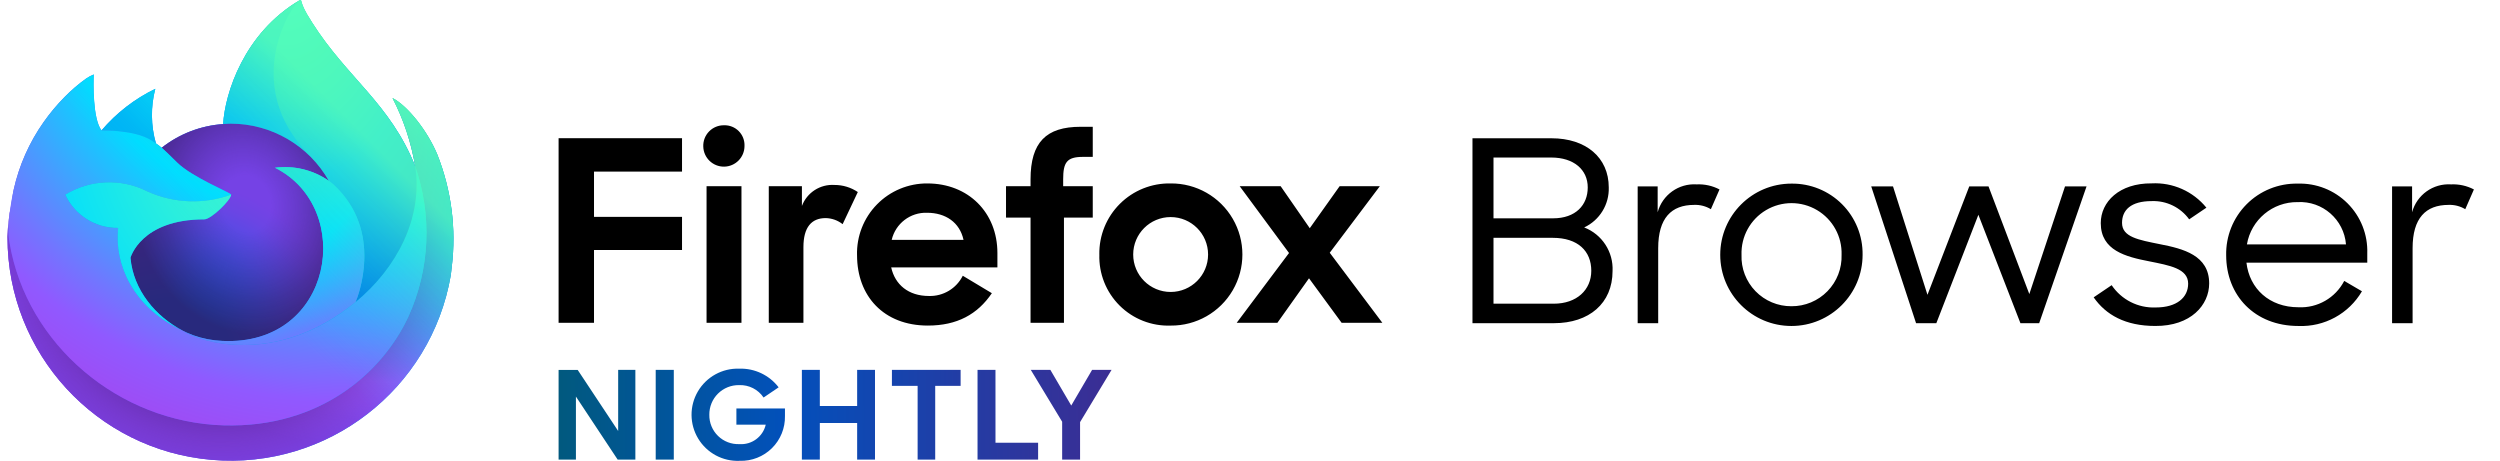
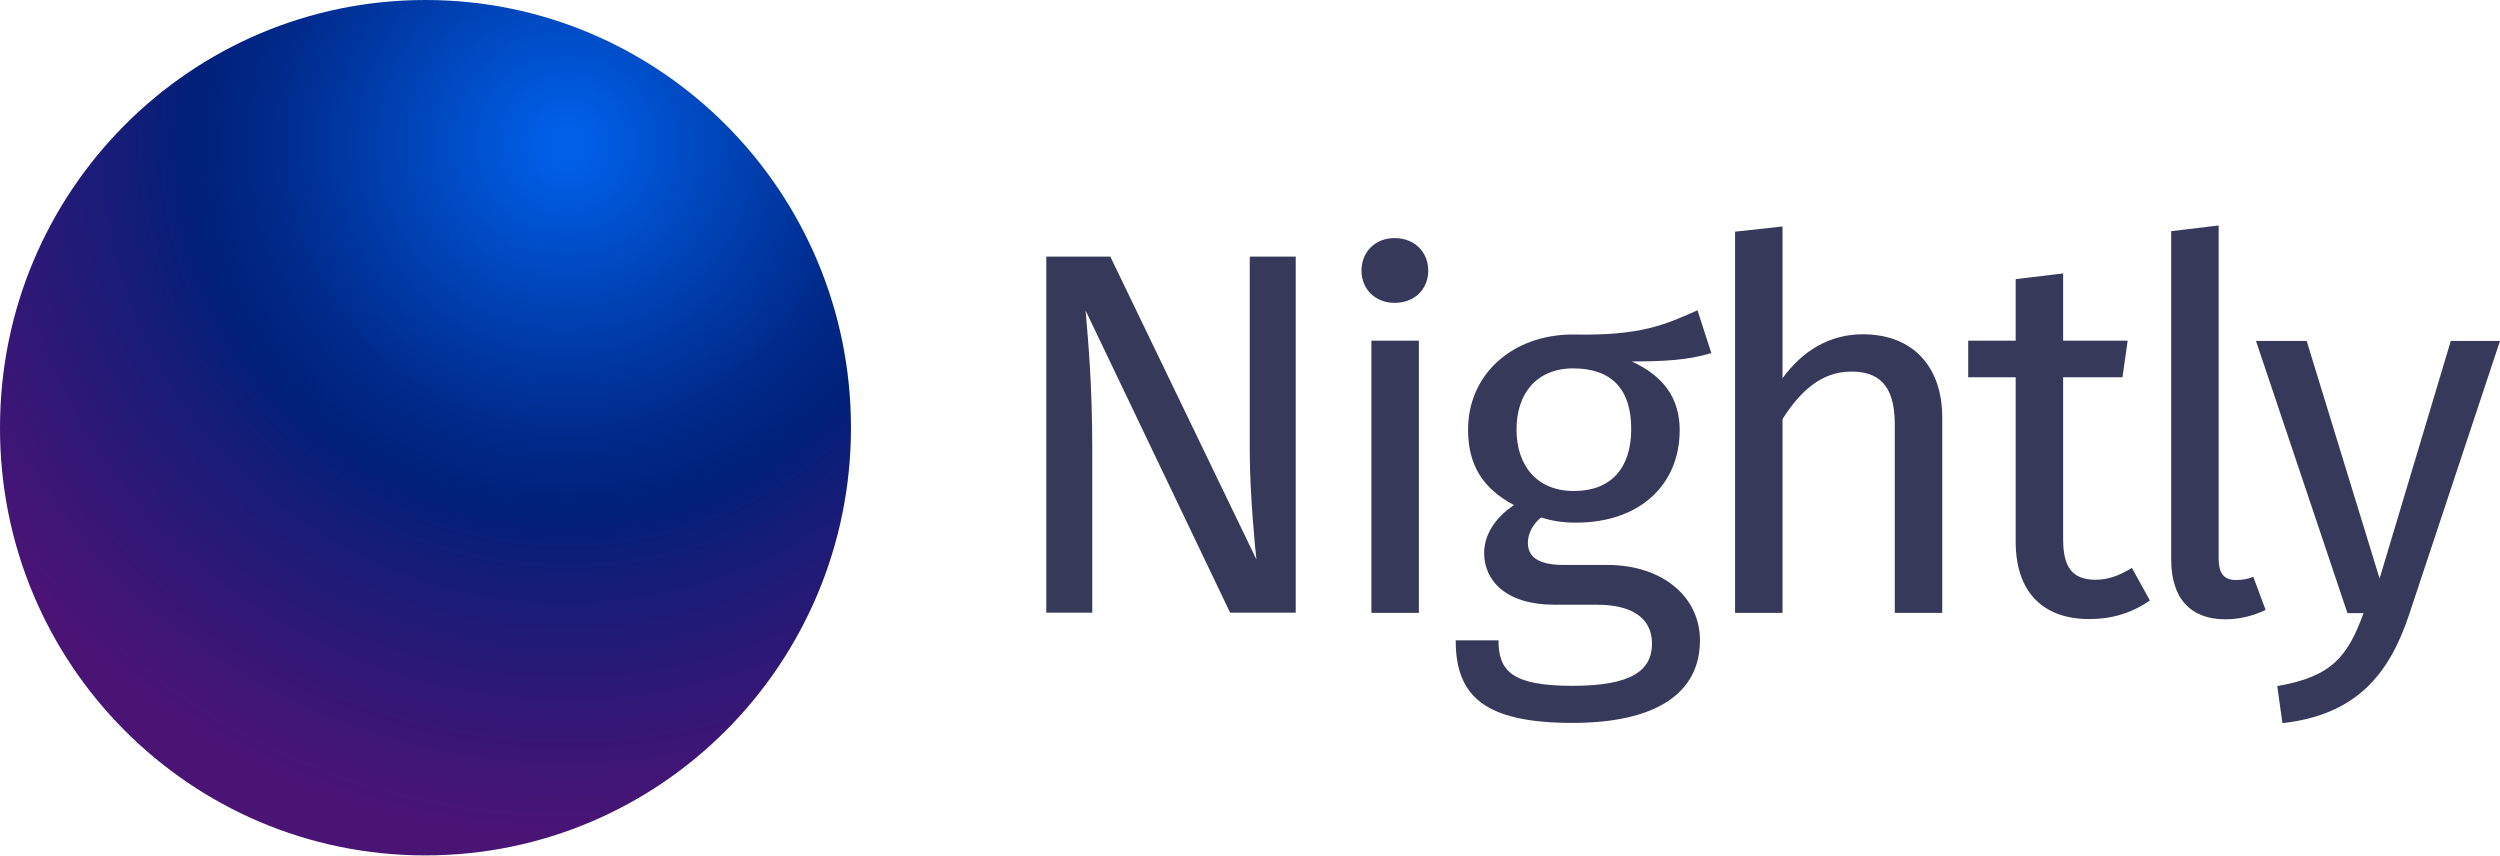
- <svg xmlns="http://www.w3.org/2000/svg" viewBox="0 0 434 80">
-   <defs>
-     <linearGradient id="a" x1="74.803" y1="20.543" x2="7.742" y2="62.786" gradientUnits="userSpaceOnUse">
-       <stop offset="0" stop-color="#3fe1b0" />
-       <stop offset=".406" stop-color="#00b3f4" />
-       <stop offset=".421" stop-color="#03b0f4" />
-       <stop offset=".818" stop-color="#5561e9" />
-       <stop offset="1" stop-color="#7542e5" />
-     </linearGradient>
-     <radialGradient id="b" cx="-7907.187" cy="-8515.121" r="80.797" gradientTransform="translate(7975 8524)" gradientUnits="userSpaceOnUse">
-       <stop offset=".108" stop-color="#3fe1b0" />
-       <stop offset=".122" stop-color="#3bdcb3" />
-       <stop offset=".254" stop-color="#1bb3d3" />
-       <stop offset=".358" stop-color="#0799e6" />
-       <stop offset=".42" stop-color="#0090ed" />
-       <stop offset=".487" stop-color="#2482f1" />
-       <stop offset=".64" stop-color="#7165fb" />
-       <stop offset=".71" stop-color="#9059ff" />
-       <stop offset=".795" stop-color="#7d49ed" />
-       <stop offset=".86" stop-color="#7542e5" />
-     </radialGradient>
-     <radialGradient id="c" cx="-7936.711" cy="-8482.089" r="80.797" gradientTransform="translate(7975 8524)" gradientUnits="userSpaceOnUse">
-       <stop offset=".3" stop-color="#45278d" />
-       <stop offset=".341" stop-color="#562896" stop-opacity=".787" />
-       <stop offset=".43" stop-color="#782aa9" stop-opacity=".364" />
-       <stop offset=".495" stop-color="#8d2bb5" stop-opacity=".1" />
-       <stop offset=".53" stop-color="#952bb9" stop-opacity="0" />
-     </radialGradient>
-     <radialGradient id="d" cx="-7926.97" cy="-8533.457" r="58.534" gradientTransform="translate(7975 8524)" gradientUnits="userSpaceOnUse">
-       <stop offset=".132" stop-color="#3fe1b0" />
-       <stop offset=".289" stop-color="#28d0c8" />
-       <stop offset=".526" stop-color="#00b3f4" />
-     </radialGradient>
-     <radialGradient id="e" cx="-7945.648" cy="-8460.984" r="38.471" gradientTransform="translate(7975 8524)" gradientUnits="userSpaceOnUse">
-       <stop offset=".287" stop-color="#0060df" />
-       <stop offset=".417" stop-color="#2357e1" />
-       <stop offset=".604" stop-color="#4f4ce3" />
-       <stop offset=".748" stop-color="#6b45e4" />
-       <stop offset=".833" stop-color="#7542e5" />
-     </radialGradient>
-     <radialGradient id="f" cx="-7935.62" cy="-8491.546" r="20.397" gradientTransform="matrix(.972 -.235 .275 1.138 10091.302 7833.798)" gradientUnits="userSpaceOnUse">
-       <stop offset=".206" stop-color="#45278d" stop-opacity="0" />
-       <stop offset=".251" stop-color="#44268a" stop-opacity=".055" />
-       <stop offset=".725" stop-color="#371f6f" stop-opacity=".591" />
-       <stop offset=".956" stop-color="#321c64" stop-opacity=".8" />
-     </radialGradient>
-     <radialGradient id="g" cx="-7943.645" cy="-8466.522" r=".626" gradientTransform="translate(7975 8524)" gradientUnits="userSpaceOnUse">
-       <stop offset=".353" stop-color="#3a8ee6" />
-       <stop offset=".472" stop-color="#5c79f0" />
-       <stop offset=".669" stop-color="#9059ff" />
-       <stop offset="1" stop-color="#c139e6" />
-     </radialGradient>
-     <radialGradient id="h" cx="-7943.48" cy="-8466.749" r=".224" gradientTransform="matrix(.972 -.235 .275 1.138 10084.252 7828.516)" gradientUnits="userSpaceOnUse">
-       <stop offset=".206" stop-color="#9059ff" stop-opacity="0" />
-       <stop offset=".278" stop-color="#8c4ff3" stop-opacity=".064" />
-       <stop offset=".747" stop-color="#7716a8" stop-opacity=".45" />
-       <stop offset=".975" stop-color="#6e008b" stop-opacity=".6" />
-     </radialGradient>
-     <radialGradient id="i" cx="-7937.731" cy="-8518.427" r="27.676" gradientTransform="translate(7975 8524)" gradientUnits="userSpaceOnUse">
-       <stop offset="0" stop-color="#0df" />
-       <stop offset=".235" stop-color="#00d6fd" />
-       <stop offset=".572" stop-color="#00c3f8" />
-       <stop offset=".792" stop-color="#00b3f4" />
-     </radialGradient>
-     <radialGradient id="j" cx="-7915.977" cy="-8535.981" r="118.081" gradientTransform="translate(7975 8524)" gradientUnits="userSpaceOnUse">
-       <stop offset=".126" stop-color="#3fe1b0" />
-       <stop offset=".429" stop-color="#0df" />
-       <stop offset=".479" stop-color="#1ec1ff" />
-       <stop offset=".624" stop-color="#7077ff" />
-       <stop offset=".69" stop-color="#9059ff" />
-       <stop offset=".904" stop-color="#b833e1" />
-     </radialGradient>
-     <radialGradient id="k" cx="-7927.165" cy="-8522.859" r="86.499" gradientTransform="matrix(.105 .995 -.653 .069 -4684.004 8470.191)" gradientUnits="userSpaceOnUse">
-       <stop offset="0" stop-color="#54ffbd" />
-       <stop offset=".095" stop-color="#4cf3b8" />
-       <stop offset=".197" stop-color="#3fe1b0" />
-       <stop offset=".257" stop-color="#33d8bd" />
-       <stop offset=".369" stop-color="#12c0e1" />
-       <stop offset=".423" stop-color="#00b3f4" />
-       <stop offset=".737" stop-color="#0060df" />
-     </radialGradient>
-     <radialGradient id="l" cx="-7938.383" cy="-8508.176" r="73.72" gradientTransform="translate(7975 8524)" gradientUnits="userSpaceOnUse">
-       <stop offset=".137" stop-color="#3fe1b0" />
-       <stop offset=".435" stop-color="#0df" />
-       <stop offset=".484" stop-color="#1ec1ff" />
-       <stop offset=".622" stop-color="#7077ff" />
-       <stop offset=".685" stop-color="#9059ff" />
-     </radialGradient>
-     <radialGradient id="m" cx="-7918.923" cy="-8503.861" r="80.686" gradientTransform="translate(7975 8524)" gradientUnits="userSpaceOnUse">
-       <stop offset=".094" stop-color="#54ffbd" />
-       <stop offset=".242" stop-color="#41f7cc" />
-       <stop offset=".543" stop-color="#0fe3f3" />
-       <stop offset=".626" stop-color="#0df" />
-     </radialGradient>
-     <linearGradient id="n" x1="70.013" y1="12.061" x2="15.267" y2="66.806" gradientUnits="userSpaceOnUse">
-       <stop offset=".167" stop-color="#54ffbd" stop-opacity=".8" />
-       <stop offset=".236" stop-color="#43f8ca" stop-opacity=".639" />
-       <stop offset=".361" stop-color="#27ede1" stop-opacity=".368" />
-       <stop offset=".466" stop-color="#12e4f1" stop-opacity=".169" />
-       <stop offset=".545" stop-color="#05dffb" stop-opacity=".046" />
-       <stop offset=".589" stop-color="#0df" stop-opacity="0" />
-     </linearGradient>
-     <linearGradient id="o" x1="75.658" y1="72" x2="203.22" y2="72" gradientUnits="userSpaceOnUse">
-       <stop offset=".002" stop-color="#005e5e" />
-       <stop offset=".478" stop-color="#0250bb" />
-       <stop offset=".735" stop-color="#253ba3" />
-       <stop offset="1" stop-color="#45278d" />
-     </linearGradient>
-     <linearGradient id="p" x1="75.658" y1="72" x2="203.22" y2="72" gradientUnits="userSpaceOnUse">
-       <stop offset="0" stop-color="#54ffbd" />
-       <stop offset=".45" stop-color="#0df" />
-       <stop offset=".7" stop-color="#58c2ff" />
-       <stop offset=".9" stop-color="#aba8ff" />
-       <stop offset="1" stop-color="#cb9eff" />
-     </linearGradient>
-   </defs>
-   <style>
-     .channel-name {
-       fill: url(#o);
-     }
- 
-     @media (prefers-color-scheme: dark) {
-       .channel-name {
-         fill: url(#p);
-       }
-     }
-   </style>
-   <path d="M75.916 26.831c-1.684-4.052-5.1-8.427-7.775-9.81a40.266 40.266 0 0 1 3.925 11.764l.007.065C67.691 17.925 60.26 13.52 54.191 3.928c-.307-.485-.614-.971-.913-1.484-.171-.293-.308-.557-.427-.8a7.053 7.053 0 0 1-.578-1.535.1.1 0 0 0-.088-.1.138.138 0 0 0-.073 0c-.005 0-.013.009-.019.011s-.019.011-.028.015l.015-.026c-9.735 5.7-13.038 16.252-13.342 21.53a19.387 19.387 0 0 0-10.666 4.111 11.587 11.587 0 0 0-1-.758 17.968 17.968 0 0 1-.109-9.473 28.705 28.705 0 0 0-9.329 7.21h-.018c-1.536-1.947-1.428-8.367-1.34-9.708a6.928 6.928 0 0 0-1.294.687 28.225 28.225 0 0 0-3.788 3.245A33.845 33.845 0 0 0 7.571 21.2v.006-.007a32.733 32.733 0 0 0-5.2 11.743l-.052.256c-.073.341-.336 2.049-.381 2.42 0 .029-.006.056-.009.085a36.937 36.937 0 0 0-.629 5.343v.2A38.759 38.759 0 0 0 78.254 47.8c.065-.5.118-.995.176-1.5a39.857 39.857 0 0 0-2.514-19.469zm-44.67 30.338c.181.087.351.181.537.264l.027.017q-.282-.135-.564-.281zm8.878-23.376zm31.952-4.934v-.037l.007.041z" fill="url(#a)" />
-   <path d="M72.078 28.863l-.007-.041v.037z" fill="none" />
-   <path d="M75.916 26.831c-1.684-4.052-5.1-8.427-7.775-9.81a40.266 40.266 0 0 1 3.925 11.764v.037l.007.041a35.1 35.1 0 0 1-1.206 26.158c-4.442 9.531-15.194 19.3-32.024 18.825-18.185-.515-34.2-14.009-37.194-31.683-.545-2.787 0-4.2.274-6.465a28.876 28.876 0 0 0-.623 5.348v.2A38.759 38.759 0 0 0 78.254 47.8c.065-.5.118-.995.176-1.5a39.857 39.857 0 0 0-2.514-19.469z" fill="url(#b)" />
-   <path d="M75.916 26.831c-1.684-4.052-5.1-8.427-7.775-9.81a40.266 40.266 0 0 1 3.925 11.764v.037l.007.041a35.1 35.1 0 0 1-1.206 26.158c-4.442 9.531-15.194 19.3-32.024 18.825-18.185-.515-34.2-14.009-37.194-31.683-.545-2.787 0-4.2.274-6.465a28.876 28.876 0 0 0-.623 5.348v.2A38.759 38.759 0 0 0 78.254 47.8c.065-.5.118-.995.176-1.5a39.857 39.857 0 0 0-2.514-19.469z" fill="url(#c)" />
-   <path d="M57.082 31.387c.084.059.162.118.241.177a21.1 21.1 0 0 0-3.6-4.695C41.677 14.821 50.566.746 52.065.031l.015-.022c-9.735 5.7-13.038 16.252-13.342 21.53.452-.031.9-.069 1.362-.069a19.56 19.56 0 0 1 16.982 9.917z" fill="url(#d)" />
-   <path d="M40.125 33.793c-.064.964-3.47 4.289-4.661 4.289-11.021 0-12.81 6.667-12.81 6.667.488 5.614 4.4 10.238 9.129 12.684.216.112.435.213.654.312q.569.252 1.138.466a17.235 17.235 0 0 0 5.043.973c19.317.906 23.059-23.1 9.119-30.066a13.38 13.38 0 0 1 9.345 2.269A19.56 19.56 0 0 0 40.1 21.47c-.46 0-.91.038-1.362.069a19.387 19.387 0 0 0-10.666 4.111c.591.5 1.258 1.168 2.663 2.553 2.63 2.591 9.375 5.275 9.39 5.59z" fill="url(#e)" />
-   <path d="M40.125 33.793c-.064.964-3.47 4.289-4.661 4.289-11.021 0-12.81 6.667-12.81 6.667.488 5.614 4.4 10.238 9.129 12.684.216.112.435.213.654.312q.569.252 1.138.466a17.235 17.235 0 0 0 5.043.973c19.317.906 23.059-23.1 9.119-30.066a13.38 13.38 0 0 1 9.345 2.269A19.56 19.56 0 0 0 40.1 21.47c-.46 0-.91.038-1.362.069a19.387 19.387 0 0 0-10.666 4.111c.591.5 1.258 1.168 2.663 2.553 2.63 2.591 9.375 5.275 9.39 5.59z" fill="url(#f)" />
-   <path d="M31.246 57.169q.282.145.564.281l-.027-.017c-.183-.083-.356-.177-.537-.264z" fill="url(#g)" />
-   <path d="M31.246 57.169q.282.145.564.281l-.027-.017c-.183-.083-.356-.177-.537-.264z" fill="url(#h)" />
-   <path d="M26.265 24.361c.314.2.573.374.8.531a17.968 17.968 0 0 1-.109-9.473 28.705 28.705 0 0 0-9.329 7.21c.189-.005 5.811-.106 8.638 1.732z" fill="url(#i)" />
-   <path d="M1.654 42.163c2.991 17.674 19.009 31.168 37.194 31.683 16.83.476 27.582-9.294 32.024-18.825a35.1 35.1 0 0 0 1.206-26.158v-.037c0-.029-.006-.046 0-.037l.007.065c1.375 8.977-3.191 17.674-10.329 23.555l-.022.05c-13.908 11.327-27.218 6.834-29.912 5q-.282-.135-.564-.281c-8.109-3.876-11.459-11.264-10.741-17.6a9.953 9.953 0 0 1-9.181-5.775 14.618 14.618 0 0 1 14.249-.572 19.3 19.3 0 0 0 14.552.572c-.015-.315-6.76-3-9.39-5.59-1.405-1.385-2.072-2.052-2.663-2.553a11.587 11.587 0 0 0-1-.758c-.23-.157-.489-.327-.8-.531-2.827-1.838-8.449-1.737-8.635-1.732h-.018c-1.536-1.947-1.428-8.367-1.34-9.708a6.928 6.928 0 0 0-1.294.687 28.225 28.225 0 0 0-3.788 3.245A33.845 33.845 0 0 0 7.571 21.2v.006-.007a32.733 32.733 0 0 0-5.2 11.743c-.019.079-1.396 6.099-.717 9.221z" fill="url(#j)" />
-   <path fill="#ff4aa2" d="M40.125 33.793h-.001.001z" />
-   <path d="M53.725 26.869a21.1 21.1 0 0 1 3.6 4.7c.213.161.412.321.581.476 8.787 8.1 4.183 19.55 3.84 20.365 7.138-5.881 11.7-14.578 10.329-23.555C67.691 17.925 60.26 13.52 54.191 3.928c-.307-.485-.614-.971-.913-1.484-.171-.293-.308-.557-.427-.8a7.053 7.053 0 0 1-.578-1.535.1.1 0 0 0-.088-.1.138.138 0 0 0-.073 0c-.005 0-.013.009-.019.011s-.019.011-.028.015c-1.499.711-10.388 14.786 1.66 26.834z" fill="url(#k)" />
-   <path d="M57.9 32.04c-.169-.155-.368-.315-.581-.476-.079-.059-.157-.118-.241-.177a13.38 13.38 0 0 0-9.345-2.269c13.94 6.97 10.2 30.972-9.119 30.066a17.235 17.235 0 0 1-5.043-.973q-.569-.213-1.138-.466c-.219-.1-.438-.2-.654-.312l.027.017c2.694 1.839 16 6.332 29.912-5l.022-.05c.347-.81 4.951-12.263-3.84-20.36z" fill="url(#l)" />
-   <path d="M22.654 44.749s1.789-6.667 12.81-6.667c1.191 0 4.6-3.325 4.661-4.289a19.3 19.3 0 0 1-14.552-.572 14.618 14.618 0 0 0-14.249.572 9.953 9.953 0 0 0 9.181 5.775c-.718 6.337 2.632 13.725 10.741 17.6.181.087.351.181.537.264-4.733-2.445-8.641-7.069-9.129-12.683z" fill="url(#m)" />
-   <path fill="#ff4aa2" d="M49.458 38.459l-.001.001.001-.001z" />
-   <path d="M75.916 26.831c-1.684-4.052-5.1-8.427-7.775-9.81a40.266 40.266 0 0 1 3.925 11.764l.007.065C67.691 17.925 60.26 13.52 54.191 3.928c-.307-.485-.614-.971-.913-1.484-.171-.293-.308-.557-.427-.8a7.053 7.053 0 0 1-.578-1.535.1.1 0 0 0-.088-.1.138.138 0 0 0-.073 0c-.005 0-.013.009-.019.011s-.019.011-.028.015l.015-.026c-9.735 5.7-13.038 16.252-13.342 21.53.452-.031.9-.069 1.362-.069a19.56 19.56 0 0 1 16.982 9.917 13.38 13.38 0 0 0-9.345-2.269c13.94 6.97 10.2 30.972-9.119 30.066a17.235 17.235 0 0 1-5.043-.973q-.569-.213-1.138-.466c-.219-.1-.438-.2-.654-.312l.027.017q-.282-.135-.564-.281c.181.087.351.181.537.264-4.733-2.446-8.641-7.07-9.129-12.684 0 0 1.789-6.667 12.81-6.667 1.191 0 4.6-3.325 4.661-4.289-.015-.315-6.76-3-9.39-5.59-1.405-1.385-2.072-2.052-2.663-2.553a11.587 11.587 0 0 0-1-.758 17.968 17.968 0 0 1-.109-9.473 28.705 28.705 0 0 0-9.329 7.21h-.018c-1.536-1.947-1.428-8.367-1.34-9.708a6.928 6.928 0 0 0-1.294.687 28.225 28.225 0 0 0-3.788 3.245A33.845 33.845 0 0 0 7.571 21.2v.006-.007a32.733 32.733 0 0 0-5.2 11.743l-.052.256c-.073.341-.4 2.073-.447 2.445 0 .028 0-.029 0 0a45.094 45.094 0 0 0-.572 5.403v.2A38.759 38.759 0 0 0 78.254 47.8c.065-.5.118-.995.176-1.5a39.857 39.857 0 0 0-2.514-19.469zm-3.845 1.991l.007.041z" fill="url(#n)" />
-   <path d="M96.972 23.986H118.4v5.8h-15.28v7.859h15.28v5.752h-15.28v12.642h-6.148zm28.716-2.239a3.447 3.447 0 0 1 3.557 3.6 3.579 3.579 0 0 1-7.157.088 3.555 3.555 0 0 1 3.6-3.688zm-3.03 10.581h6.06v23.711h-6.06zm23.623 6.587a4.894 4.894 0 0 0-2.942-1.054c-2.459 0-3.864 1.581-3.864 5.049v13.129h-6.015V32.328h5.752v3.425a5.649 5.649 0 0 1 5.664-3.644 7.191 7.191 0 0 1 4.04 1.229zm2.5 5.4a12.13 12.13 0 0 1 12.206-12.47c7.113 0 12.163 5.05 12.163 12.075v2.5h-18.439c.659 2.986 2.986 4.962 6.543 4.962a6.357 6.357 0 0 0 5.884-3.513l5.049 3.03c-2.5 3.688-6.059 5.62-11.109 5.62-7.684.003-12.294-5.134-12.294-12.204zm6.015-2.678h12.47c-.658-3.03-3.117-4.7-6.323-4.7a6.09 6.09 0 0 0-6.143 4.7zm19.847-9.309h4.259v-1.185c0-6.455 2.722-9.133 8.694-9.133h2.107v5.225h-1.712c-2.81 0-3.425.966-3.425 3.908v1.185h5.137v5.445h-5v18.266h-5.8V37.773h-4.259zm16.2 11.856a12.14 12.14 0 0 1 12.387-12.339 12.339 12.339 0 1 1 0 24.677 11.96 11.96 0 0 1-12.382-12.338zm18.88 0a6.5 6.5 0 1 0-13 0 6.5 6.5 0 1 0 13 0zm14.051-.264l-8.562-11.592h7.113l5.05 7.289 5.181-7.289h6.981l-8.694 11.548 9.133 12.163h-7.069l-5.664-7.728-5.489 7.728h-7.064z" fill="context-fill #20123a" />
-   <path d="M275.015 39.484a7.41 7.41 0 0 0 4.266-6.948c0-5.189-3.958-8.532-9.939-8.532h-13.721v32.1h14.161c6.068 0 10.158-3.43 10.158-9.059a7.711 7.711 0 0 0-4.925-7.561zm-15.744-12.137H269.3c3.913 0 6.332 2.111 6.332 5.189s-2.11 5.365-6.024 5.365h-10.337zm10.467 25.374h-10.467V41.287h10.291c4.4 0 6.685 2.331 6.685 5.717 0 3.342-2.547 5.717-6.509 5.717zm18.032-15.876V32.36h-3.47v23.747h3.563V43.09c0-5.233 2.286-7.52 6.244-7.52a5.2 5.2 0 0 1 2.9.748l1.5-3.43a7.758 7.758 0 0 0-3.958-.88 6.576 6.576 0 0 0-6.779 4.837zm23.22-4.969a12.357 12.357 0 1 0 12.357 12.358 12.193 12.193 0 0 0-12.357-12.358zm0 21.285a8.607 8.607 0 0 1-8.663-8.927 8.69 8.69 0 1 1 17.371 0 8.642 8.642 0 0 1-8.708 8.927zm41.3-2.112l-7.084-18.689h-3.342l-7.256 18.821-5.981-18.821h-3.782l7.784 23.747h3.518l7.3-18.821 7.3 18.821H354l8.224-23.747h-3.738zm22.649-8.663c-3.694-.747-6.553-1.231-6.553-3.693 0-2.2 1.5-3.782 5.146-3.782a7.666 7.666 0 0 1 6.509 3.166l2.99-2.023a11.479 11.479 0 0 0-9.5-4.221c-5.629-.044-8.839 3.209-8.839 6.9 0 4.749 4.353 5.848 8.443 6.639 3.474.705 6.728 1.232 6.728 3.871 0 2.375-1.935 4.133-5.629 4.133a8.771 8.771 0 0 1-7.651-3.87l-3.123 2.112c2.111 3.034 5.5 4.968 10.686 4.968 6.2.044 9.367-3.649 9.367-7.387-.002-4.877-4.487-6.021-8.577-6.813zm23.925-10.51a12.18 12.18 0 0 0-12.4 12.446c0 6.948 4.925 12.268 12.533 12.268a12.2 12.2 0 0 0 11.038-6.024l-3.078-1.8a8.489 8.489 0 0 1-7.96 4.573c-5.013 0-8.488-3.21-9.015-7.739h20.977v-1.631a11.714 11.714 0 0 0-12.098-12.093zm-8.8 10.554a8.821 8.821 0 0 1 8.8-7.344 8 8 0 0 1 8.4 7.344zm35.447-10.422a6.575 6.575 0 0 0-6.772 4.837V32.36h-3.475v23.747h3.563V43.09c0-5.233 2.286-7.52 6.244-7.52a5.2 5.2 0 0 1 2.9.748l1.5-3.43a7.754 7.754 0 0 0-3.958-.88z" fill="context-fill #20123a" />
-   <path d="M107.313 74.816l-7.026-10.6h-3.315v15.57h3.008V68.843l7.245 10.943h3.075V64.213h-2.986zm6.518 4.97h3.14V64.213h-3.14zm14.007-6.058h5.094a4.376 4.376 0 0 1-4.567 3.37 5.011 5.011 0 0 1-5.226-5.1 5.086 5.086 0 0 1 5.182-5.142 4.882 4.882 0 0 1 4.237 2.155l2.613-1.771a8.279 8.279 0 0 0-6.85-3.24 8.006 8.006 0 1 0 .088 16 7.621 7.621 0 0 0 7.86-7.787v-1.3h-8.431zm20.962-3.243h-6.478v-6.272h-3.117v15.573h3.117v-6.357h6.478v6.357h3.1V64.213h-3.1zm6.035-3.5h4.465v12.8h3.052v-12.8h4.412v-2.772h-11.926zm17.979-2.773H169.7v15.574h10.516v-2.922h-7.4zm16.774 0l-3.62 6.188-3.623-6.187h-3.4l5.445 9v6.57h3.11V73.28l5.468-9.067z" class="channel-name" />
+ <svg xmlns="http://www.w3.org/2000/svg" viewBox="0 0 1011.2 346">
+   <path d="M497.6 247.9l-58.5-122.3c1 11.9 2.7 29.5 2.7 56.2v66h-18.6v-144h25.9l59.1 122.5c-.4-3.3-2.7-26.3-2.7-43.9v-78.6h18.6v144h-26.5v.1zm80.1-138.4c0 7.3-5.4 13-13.6 13-7.9 0-13.4-5.6-13.4-13 0-7.5 5.4-13.2 13.4-13.2 8.1 0 13.6 5.7 13.6 13.2zm-23 28.3h19.2v110.1h-19.2V137.8zm105.3 8.4c13 5.9 19.4 15 19.4 27.8 0 21.7-15.7 37.4-42 37.4-5 0-9.4-.6-14-2.1-3.1 2.3-5.4 6.3-5.4 10.2 0 5 3.1 9 14.4 9H650c22.6 0 37.6 13 37.6 30.5 0 21.3-17.6 33.4-51.6 33.4-35.9 0-47.2-11.1-47.2-33.4h17.3c0 12.5 5.6 18.4 29.9 18.4 23.8 0 32.2-6.1 32.2-17.1 0-10.5-8.4-15.7-22.2-15.7h-17.3c-19.6 0-28.4-9.8-28.4-20.9 0-7.1 4.2-14.2 12.1-19.4-12.7-6.7-18.6-16.3-18.6-30.5 0-22.6 18.2-38.5 42.4-38.5 27.4.6 37.4-4 50.4-9.8l5.6 17.3c-9.2 2.9-19.6 3.4-32.2 3.4zm-46.6 27.5c0 14.6 8.2 24.9 23.2 24.9s23.2-9.2 23.2-25.1c0-16.1-7.9-24.5-23.6-24.5-14.8.1-22.8 10.3-22.8 24.7zm172.2-4.8v79h-19.2v-76.3c0-16.5-7.1-21.3-17.6-21.3-11.9 0-20.5 7.7-27.8 19.2v78.4h-19.2V93.7l19.2-2.1V153c7.9-10.9 18.8-17.8 32.6-17.8 20.1.1 32 13 32 33.7zm59.4 81.5c-18.6 0-29.7-10.9-29.7-31.3v-66.5h-19.2v-14.8h19.2v-24.9l19.2-2.3v27.2h26.1l-2.1 14.8h-24v65.6c0 11.1 3.6 16.3 13.2 16.3 4.8 0 9.2-1.5 14.6-4.8l7.3 13.2c-7.3 5-15.2 7.5-24.6 7.5zm59.3-15.8c2.7 0 5-.4 7.1-1.3l5 13.4c-5.2 2.5-10.7 3.8-16.3 3.8-14 0-21.9-8.4-21.9-24.2V93.5l19.2-2.3v134.6c0 5.8 1.9 8.8 6.9 8.8zm18.9 57.9l-2.1-15c22.4-3.8 28.6-12.3 34.9-29.5h-6.5l-37-110.1H933l29.5 96.1 28.8-96.1h19.9l-36.8 110.8c-7.8 23.3-20.7 40.4-51.2 43.8z" fill="#363959" />
+   <radialGradient id="a" cx="-7592.893" cy="-8773.69" r="306.995" gradientTransform="matrix(1.23 0 0 1.22 9568.41 10762.02)" gradientUnits="userSpaceOnUse">
+     <stop offset=".02" stop-color="#005fe7" />
+     <stop offset=".18" stop-color="#0042b4" />
+     <stop offset=".32" stop-color="#002989" />
+     <stop offset=".4" stop-color="#002079" />
+     <stop offset=".47" stop-color="#131d78" />
+     <stop offset=".66" stop-color="#3b1676" />
+     <stop offset=".75" stop-color="#4a1475" />
+   </radialGradient>
+   <path d="M172 346c95.2 0 172.2-77.5 172.2-173S267.1 0 172.1 0 0 77.3 0 172.9C-.2 268.6 77 346 172 346z" fill="url(#a)" />
</svg>
